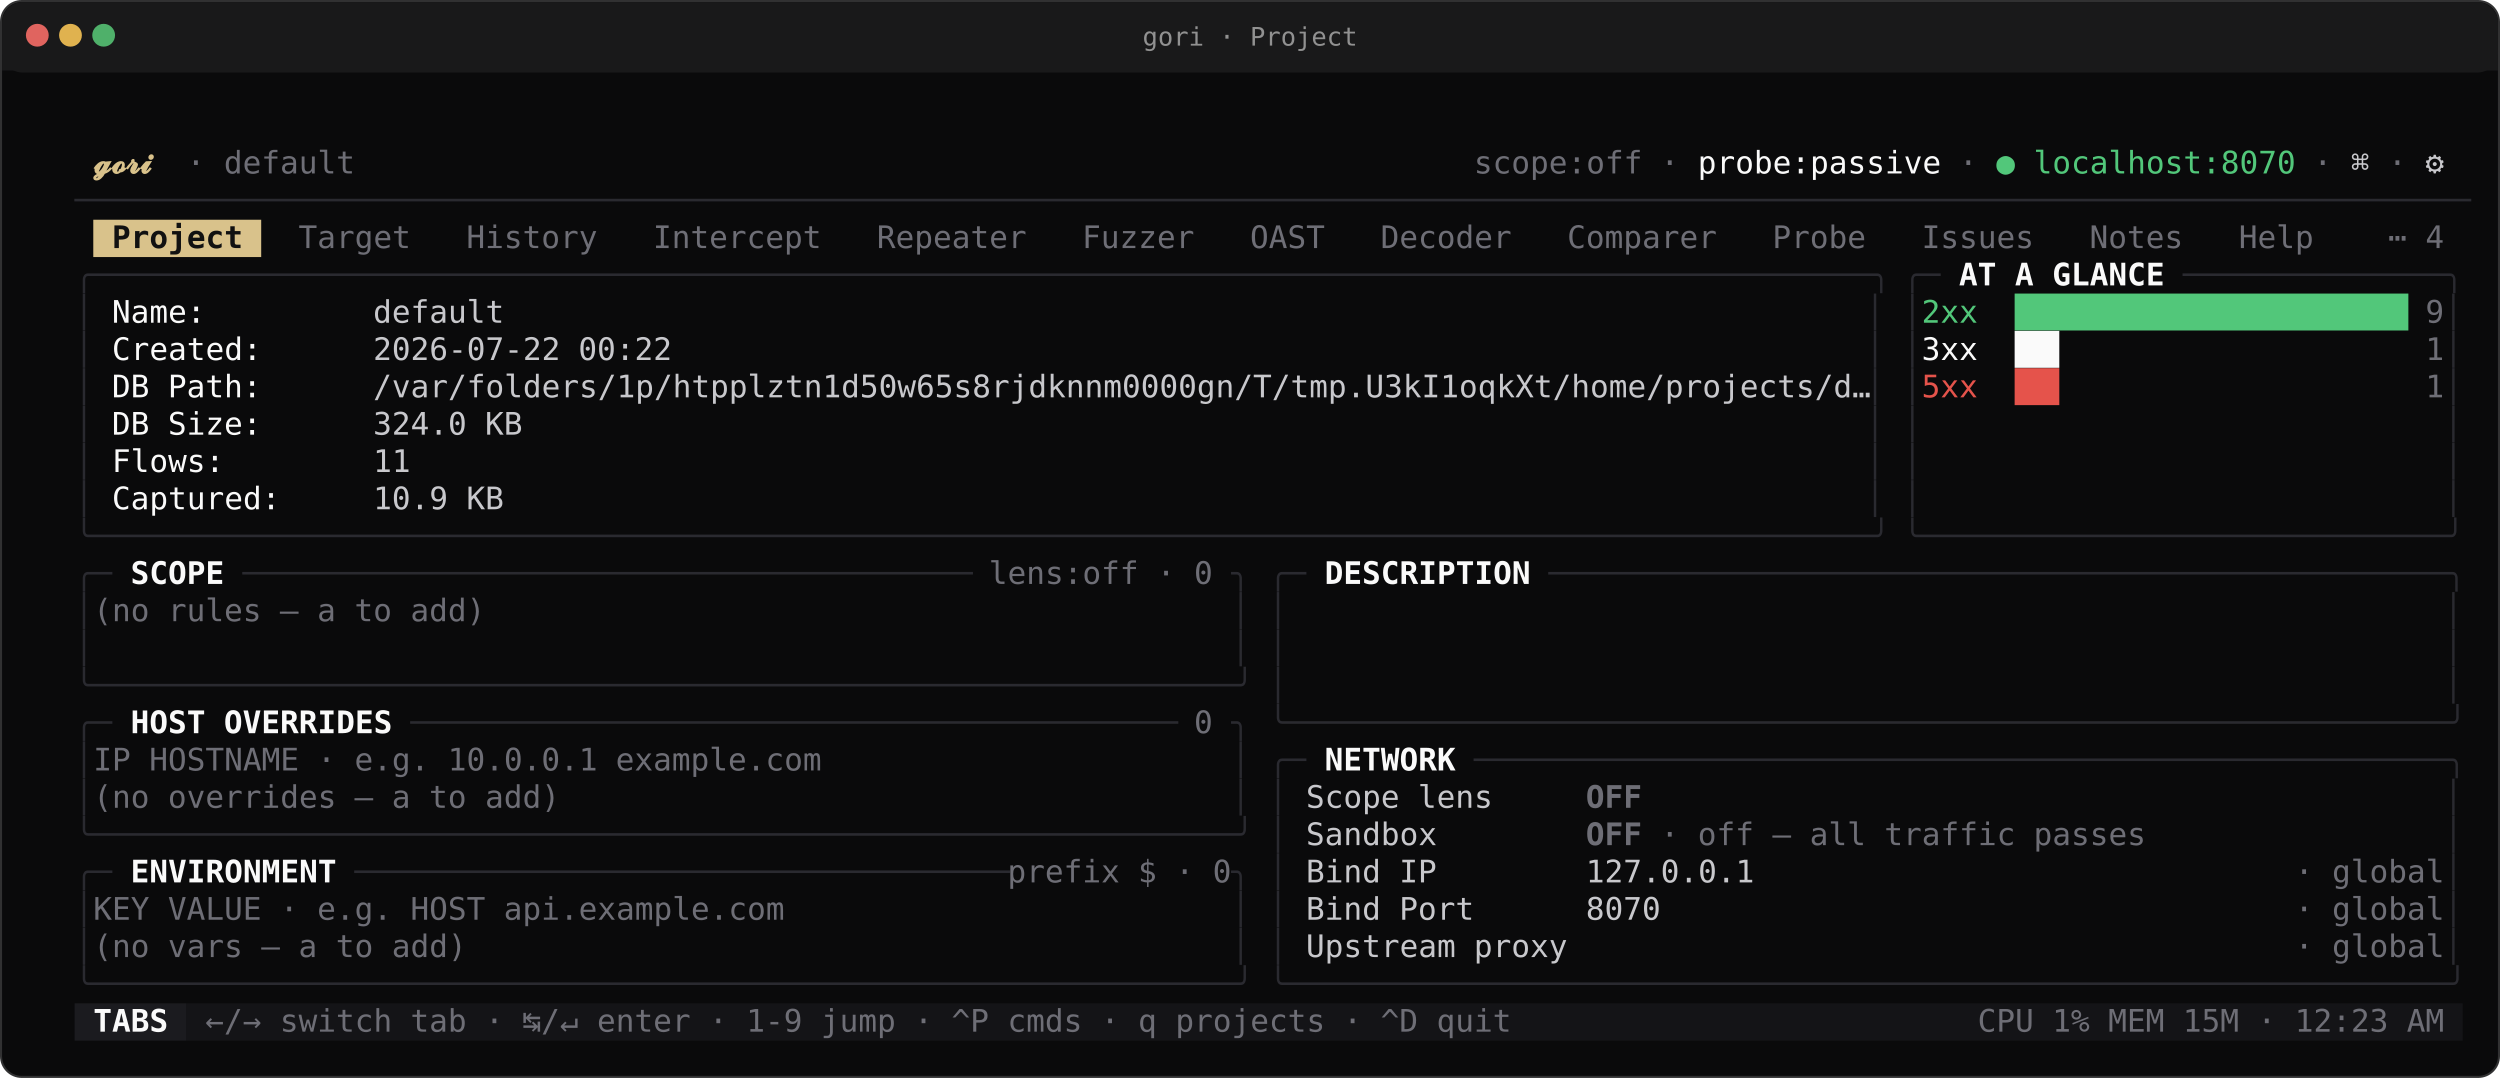
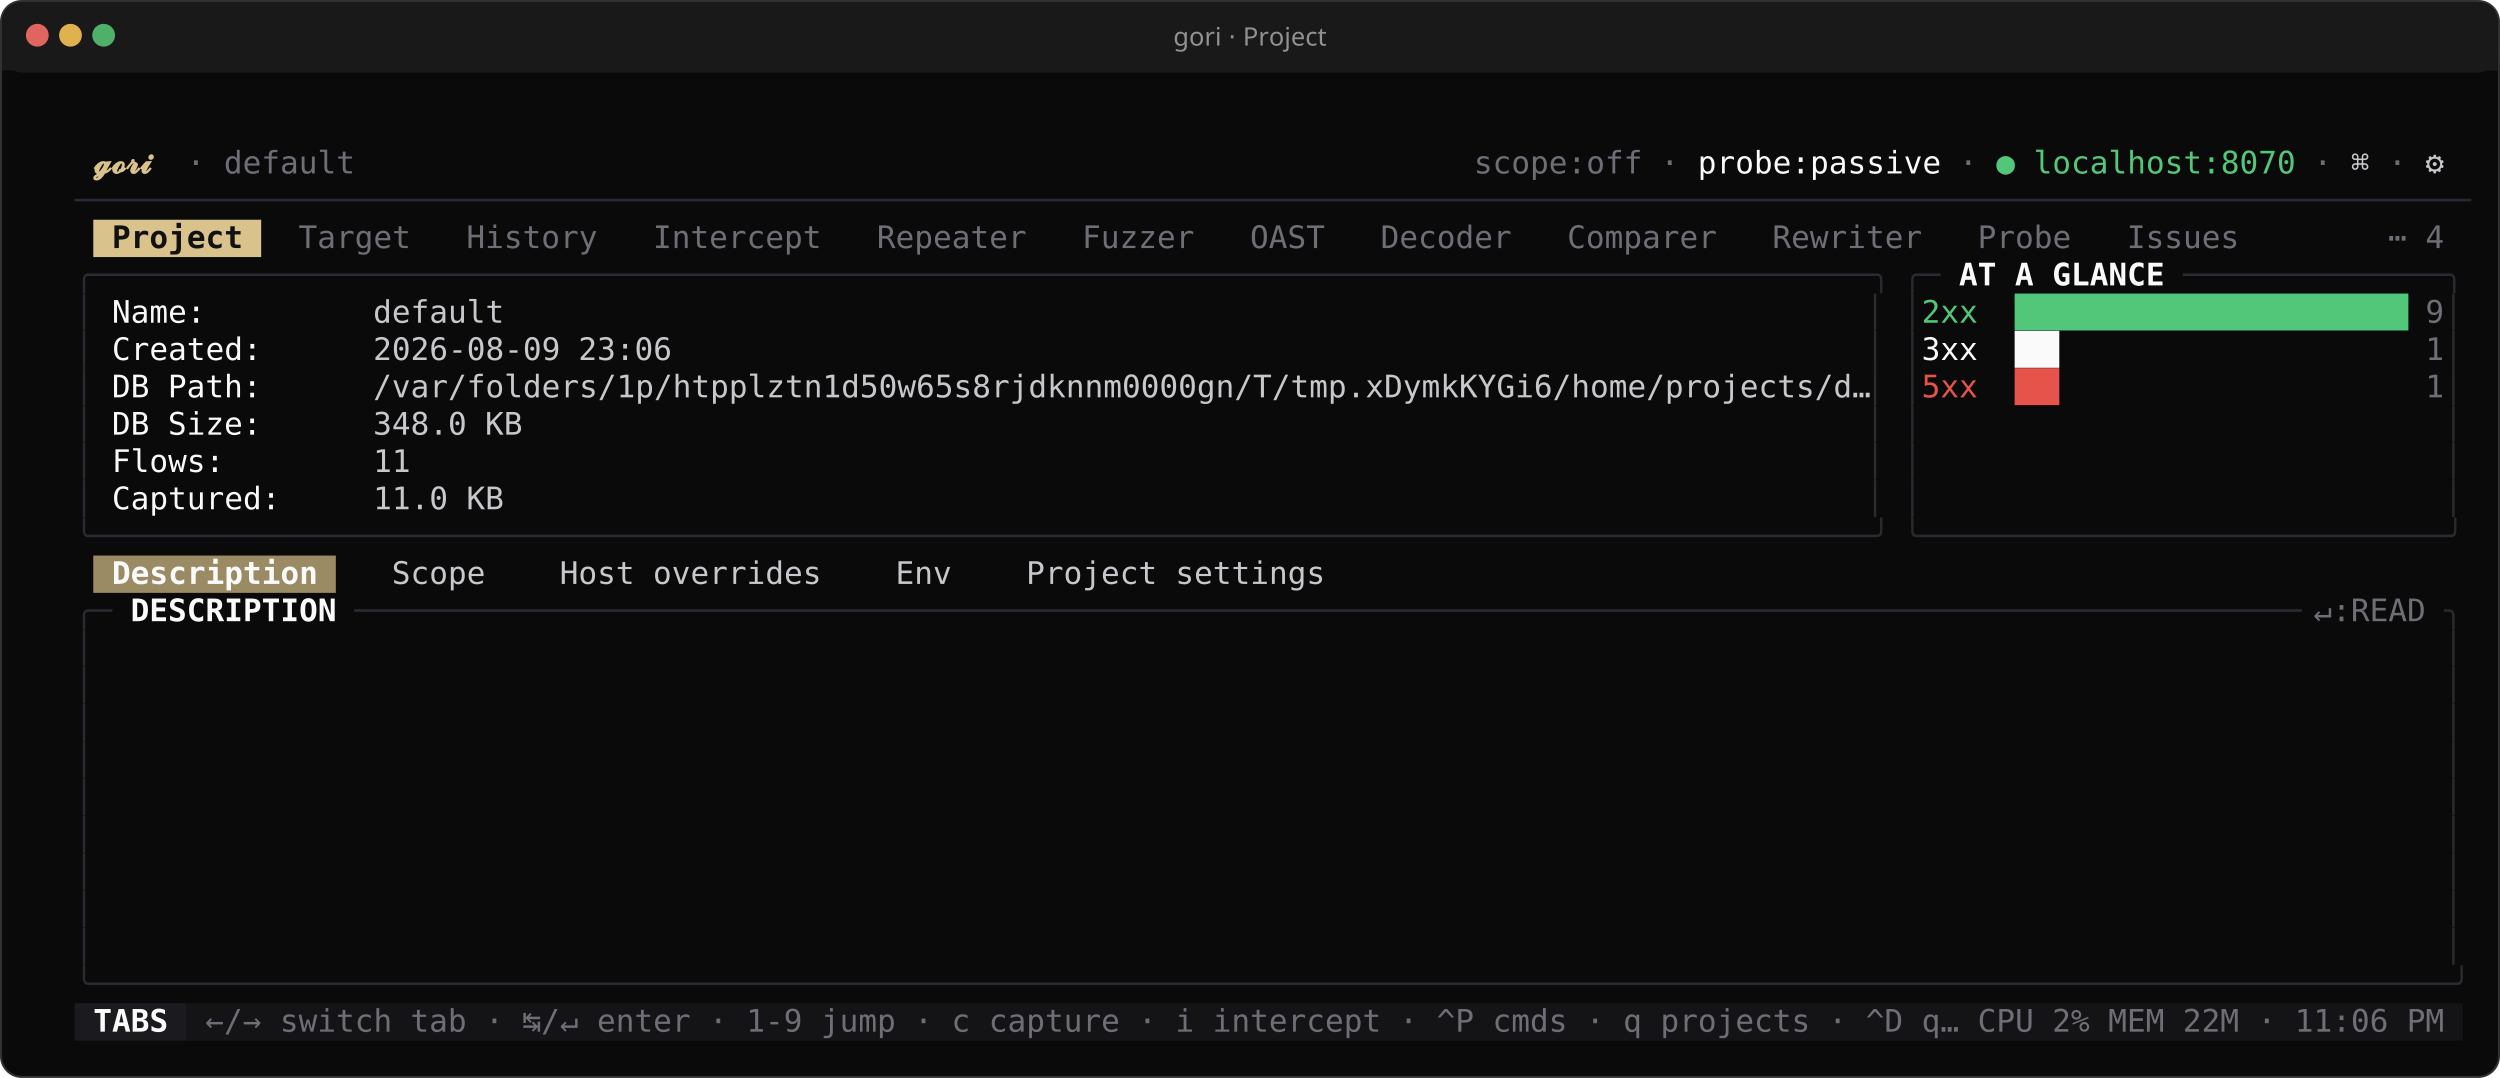
<svg xmlns="http://www.w3.org/2000/svg" width="1206" height="520" viewBox="0 0 1206.0 520.0" font-family="ui-monospace,'SF Mono','JetBrains Mono',Menlo,Consolas,monospace" font-size="15.0px" role="img" aria-label="gori · Project">
  <rect x="0.5" y="0.5" width="1205.0" height="519.0" rx="10" ry="10" fill="#0a0a0b" stroke="#313132" stroke-width="1" />
  <rect x="1" y="1" width="1204.0" height="34.0" rx="10" ry="10" fill="#19191a" />
  <rect x="1" y="24.0" width="1204.0" height="10" fill="#19191a" />
  <circle cx="18.0" cy="17.0" r="5.5" fill="#e0645f" />
  <circle cx="34.0" cy="17.0" r="5.5" fill="#e0b24f" />
  <circle cx="50.0" cy="17.0" r="5.5" fill="#4fb06a" />
-   <text x="603.0" y="22.0" text-anchor="middle" fill="#919191" font-size="12.3px">gori · Project</text>
+   <text x="603.0" y="22.0" text-anchor="middle" fill="#919191" font-family="'Apple Symbols','Segoe UI Symbol','Cambria Math','STIX Two Math','Noto Sans Math','DejaVu Sans',ui-monospace,'SF Mono','JetBrains Mono',Menlo,Consolas,monospace" font-size="12.3px">gori · Project</text>
  <rect x="45.00" y="106.00" width="81.00" height="18.00" fill="#d9c28b" />
+   <rect x="45.00" y="268.00" width="117.00" height="18.00" fill="#9b8b65" />
  <rect x="36.00" y="484.00" width="54.00" height="18.00" fill="#1b1b1f" />
  <rect x="90.00" y="484.00" width="1098.00" height="18.00" fill="#141417" />
  <text x="45.00" y="83.68" textLength="36.00" lengthAdjust="spacingAndGlyphs" fill="#d9c28b" font-weight="700" xml:space="preserve">𝓰𝓸𝓻𝓲</text>
  <text x="90.00" y="83.68" textLength="9.00" lengthAdjust="spacingAndGlyphs" fill="#6e6e76" xml:space="preserve">·</text>
  <text x="108.00" y="83.68" textLength="63.00" lengthAdjust="spacingAndGlyphs" fill="#6e6e76" xml:space="preserve">default</text>
  <text x="711.00" y="83.68" textLength="81.00" lengthAdjust="spacingAndGlyphs" fill="#6e6e76" xml:space="preserve">scope:off</text>
  <text x="801.00" y="83.68" textLength="9.00" lengthAdjust="spacingAndGlyphs" fill="#6e6e76" xml:space="preserve">·</text>
  <text x="819.00" y="83.68" textLength="117.00" lengthAdjust="spacingAndGlyphs" fill="#fafafa" xml:space="preserve">probe:passive</text>
  <text x="945.00" y="83.68" textLength="9.00" lengthAdjust="spacingAndGlyphs" fill="#6e6e76" xml:space="preserve">·</text>
  <text x="963.00" y="83.68" textLength="9.00" lengthAdjust="spacingAndGlyphs" fill="#52c77a" xml:space="preserve">●</text>
  <text x="981.00" y="83.68" textLength="126.00" lengthAdjust="spacingAndGlyphs" fill="#52c77a" xml:space="preserve">localhost:8070</text>
  <text x="1116.00" y="83.68" textLength="9.00" lengthAdjust="spacingAndGlyphs" fill="#6e6e76" xml:space="preserve">·</text>
  <text x="1134.00" y="83.68" textLength="9.00" lengthAdjust="spacingAndGlyphs" fill="#c8c8cc" xml:space="preserve">⌘</text>
  <text x="1152.00" y="83.68" textLength="9.00" lengthAdjust="spacingAndGlyphs" fill="#6e6e76" xml:space="preserve">·</text>
  <text x="1170.00" y="83.68" textLength="9.00" lengthAdjust="spacingAndGlyphs" fill="#c8c8cc" xml:space="preserve">⚙</text>
  <text x="36.00" y="101.68" textLength="1152.00" lengthAdjust="spacingAndGlyphs" fill="#2a2a30" xml:space="preserve">────────────────────────────────────────────────────────────────────────────────────────────────────────────────────────────────</text>
  <text x="54.00" y="119.68" textLength="63.00" lengthAdjust="spacingAndGlyphs" fill="#111111" font-weight="700" xml:space="preserve">Project</text>
  <text x="144.00" y="119.68" textLength="54.00" lengthAdjust="spacingAndGlyphs" fill="#6e6e76" xml:space="preserve">Target</text>
  <text x="225.00" y="119.68" textLength="63.00" lengthAdjust="spacingAndGlyphs" fill="#6e6e76" xml:space="preserve">History</text>
  <text x="315.00" y="119.68" textLength="81.00" lengthAdjust="spacingAndGlyphs" fill="#6e6e76" xml:space="preserve">Intercept</text>
  <text x="423.00" y="119.68" textLength="72.00" lengthAdjust="spacingAndGlyphs" fill="#6e6e76" xml:space="preserve">Repeater</text>
  <text x="522.00" y="119.68" textLength="54.00" lengthAdjust="spacingAndGlyphs" fill="#6e6e76" xml:space="preserve">Fuzzer</text>
  <text x="603.00" y="119.68" textLength="36.00" lengthAdjust="spacingAndGlyphs" fill="#6e6e76" xml:space="preserve">OAST</text>
  <text x="666.00" y="119.68" textLength="63.00" lengthAdjust="spacingAndGlyphs" fill="#6e6e76" xml:space="preserve">Decoder</text>
  <text x="756.00" y="119.68" textLength="72.00" lengthAdjust="spacingAndGlyphs" fill="#6e6e76" xml:space="preserve">Comparer</text>
-   <text x="855.00" y="119.68" textLength="45.00" lengthAdjust="spacingAndGlyphs" fill="#6e6e76" xml:space="preserve">Probe</text>
-   <text x="927.00" y="119.68" textLength="54.00" lengthAdjust="spacingAndGlyphs" fill="#6e6e76" xml:space="preserve">Issues</text>
-   <text x="1008.00" y="119.68" textLength="45.00" lengthAdjust="spacingAndGlyphs" fill="#6e6e76" xml:space="preserve">Notes</text>
-   <text x="1080.00" y="119.68" textLength="36.00" lengthAdjust="spacingAndGlyphs" fill="#6e6e76" xml:space="preserve">Help</text>
+   <text x="855.00" y="119.68" textLength="72.00" lengthAdjust="spacingAndGlyphs" fill="#6e6e76" xml:space="preserve">Rewriter</text>
+   <text x="954.00" y="119.68" textLength="45.00" lengthAdjust="spacingAndGlyphs" fill="#6e6e76" xml:space="preserve">Probe</text>
+   <text x="1026.00" y="119.68" textLength="54.00" lengthAdjust="spacingAndGlyphs" fill="#6e6e76" xml:space="preserve">Issues</text>
  <text x="1152.00" y="119.68" textLength="9.00" lengthAdjust="spacingAndGlyphs" fill="#6e6e76" xml:space="preserve">⋯</text>
  <text x="1170.00" y="119.68" textLength="9.00" lengthAdjust="spacingAndGlyphs" fill="#6e6e76" xml:space="preserve">4</text>
  <text x="36.00" y="137.68" textLength="873.00" lengthAdjust="spacingAndGlyphs" fill="#2a2a30" xml:space="preserve">╭───────────────────────────────────────────────────────────────────────────────────────────────╮</text>
  <text x="918.00" y="137.68" textLength="18.00" lengthAdjust="spacingAndGlyphs" fill="#2a2a30" xml:space="preserve">╭─</text>
  <text x="945.00" y="137.68" textLength="18.00" lengthAdjust="spacingAndGlyphs" fill="#fafafa" font-weight="700" xml:space="preserve">AT</text>
  <text x="972.00" y="137.68" textLength="9.00" lengthAdjust="spacingAndGlyphs" fill="#fafafa" font-weight="700" xml:space="preserve">A</text>
  <text x="990.00" y="137.68" textLength="54.00" lengthAdjust="spacingAndGlyphs" fill="#fafafa" font-weight="700" xml:space="preserve">GLANCE</text>
  <text x="1053.00" y="137.68" textLength="135.00" lengthAdjust="spacingAndGlyphs" fill="#2a2a30" xml:space="preserve">──────────────╮</text>
  <text x="36.00" y="155.68" textLength="9.00" lengthAdjust="spacingAndGlyphs" fill="#2a2a30" xml:space="preserve">│</text>
  <text x="54.00" y="155.68" textLength="45.00" lengthAdjust="spacingAndGlyphs" fill="#fafafa" xml:space="preserve">Name:</text>
  <text x="180.00" y="155.68" textLength="63.00" lengthAdjust="spacingAndGlyphs" fill="#c8c8cc" xml:space="preserve">default</text>
  <text x="900.00" y="155.68" textLength="9.00" lengthAdjust="spacingAndGlyphs" fill="#2a2a30" xml:space="preserve">│</text>
  <text x="918.00" y="155.68" textLength="9.00" lengthAdjust="spacingAndGlyphs" fill="#2a2a30" xml:space="preserve">│</text>
  <text x="927.00" y="155.68" textLength="27.00" lengthAdjust="spacingAndGlyphs" fill="#52c77a" xml:space="preserve">2xx</text>
  <text x="972.00" y="155.68" textLength="189.00" lengthAdjust="spacingAndGlyphs" fill="#52c77a" xml:space="preserve">█████████████████████</text>
  <text x="1170.00" y="155.68" textLength="9.00" lengthAdjust="spacingAndGlyphs" fill="#6e6e76" xml:space="preserve">9</text>
  <text x="1179.00" y="155.68" textLength="9.00" lengthAdjust="spacingAndGlyphs" fill="#2a2a30" xml:space="preserve">│</text>
  <text x="36.00" y="173.68" textLength="9.00" lengthAdjust="spacingAndGlyphs" fill="#2a2a30" xml:space="preserve">│</text>
  <text x="54.00" y="173.68" textLength="72.00" lengthAdjust="spacingAndGlyphs" fill="#fafafa" xml:space="preserve">Created:</text>
-   <text x="180.00" y="173.68" textLength="90.00" lengthAdjust="spacingAndGlyphs" fill="#c8c8cc" xml:space="preserve">2026-07-22</text>
-   <text x="279.00" y="173.68" textLength="45.00" lengthAdjust="spacingAndGlyphs" fill="#c8c8cc" xml:space="preserve">00:22</text>
+   <text x="180.00" y="173.68" textLength="90.00" lengthAdjust="spacingAndGlyphs" fill="#c8c8cc" xml:space="preserve">2026-08-09</text>
+   <text x="279.00" y="173.68" textLength="45.00" lengthAdjust="spacingAndGlyphs" fill="#c8c8cc" xml:space="preserve">23:06</text>
  <text x="900.00" y="173.68" textLength="9.00" lengthAdjust="spacingAndGlyphs" fill="#2a2a30" xml:space="preserve">│</text>
  <text x="918.00" y="173.68" textLength="9.00" lengthAdjust="spacingAndGlyphs" fill="#2a2a30" xml:space="preserve">│</text>
  <text x="927.00" y="173.68" textLength="27.00" lengthAdjust="spacingAndGlyphs" fill="#fafafa" xml:space="preserve">3xx</text>
  <text x="972.00" y="173.68" textLength="27.00" lengthAdjust="spacingAndGlyphs" fill="#fafafa" xml:space="preserve">██▍</text>
  <text x="1170.00" y="173.68" textLength="9.00" lengthAdjust="spacingAndGlyphs" fill="#6e6e76" xml:space="preserve">1</text>
  <text x="1179.00" y="173.68" textLength="9.00" lengthAdjust="spacingAndGlyphs" fill="#2a2a30" xml:space="preserve">│</text>
  <text x="36.00" y="191.68" textLength="9.00" lengthAdjust="spacingAndGlyphs" fill="#2a2a30" xml:space="preserve">│</text>
  <text x="54.00" y="191.68" textLength="18.00" lengthAdjust="spacingAndGlyphs" fill="#fafafa" xml:space="preserve">DB</text>
  <text x="81.00" y="191.68" textLength="45.00" lengthAdjust="spacingAndGlyphs" fill="#fafafa" xml:space="preserve">Path:</text>
-   <text x="180.00" y="191.68" textLength="720.00" lengthAdjust="spacingAndGlyphs" fill="#c8c8cc" xml:space="preserve">/var/folders/1p/htpplztn1d50w65s8rjdknnm0000gn/T/tmp.U3kI1oqkXt/home/projects/d…</text>
+   <text x="180.00" y="191.68" textLength="720.00" lengthAdjust="spacingAndGlyphs" fill="#c8c8cc" xml:space="preserve">/var/folders/1p/htpplztn1d50w65s8rjdknnm0000gn/T/tmp.xDymkKYGi6/home/projects/d…</text>
  <text x="900.00" y="191.68" textLength="9.00" lengthAdjust="spacingAndGlyphs" fill="#2a2a30" xml:space="preserve">│</text>
  <text x="918.00" y="191.68" textLength="9.00" lengthAdjust="spacingAndGlyphs" fill="#2a2a30" xml:space="preserve">│</text>
  <text x="927.00" y="191.68" textLength="27.00" lengthAdjust="spacingAndGlyphs" fill="#e5534b" xml:space="preserve">5xx</text>
  <text x="972.00" y="191.68" textLength="27.00" lengthAdjust="spacingAndGlyphs" fill="#e5534b" xml:space="preserve">██▍</text>
  <text x="1170.00" y="191.68" textLength="9.00" lengthAdjust="spacingAndGlyphs" fill="#6e6e76" xml:space="preserve">1</text>
  <text x="1179.00" y="191.68" textLength="9.00" lengthAdjust="spacingAndGlyphs" fill="#2a2a30" xml:space="preserve">│</text>
  <text x="36.00" y="209.68" textLength="9.00" lengthAdjust="spacingAndGlyphs" fill="#2a2a30" xml:space="preserve">│</text>
  <text x="54.00" y="209.68" textLength="18.00" lengthAdjust="spacingAndGlyphs" fill="#fafafa" xml:space="preserve">DB</text>
  <text x="81.00" y="209.68" textLength="45.00" lengthAdjust="spacingAndGlyphs" fill="#fafafa" xml:space="preserve">Size:</text>
-   <text x="180.00" y="209.68" textLength="45.00" lengthAdjust="spacingAndGlyphs" fill="#c8c8cc" xml:space="preserve">324.0</text>
+   <text x="180.00" y="209.68" textLength="45.00" lengthAdjust="spacingAndGlyphs" fill="#c8c8cc" xml:space="preserve">348.0</text>
  <text x="234.00" y="209.68" textLength="18.00" lengthAdjust="spacingAndGlyphs" fill="#c8c8cc" xml:space="preserve">KB</text>
  <text x="900.00" y="209.68" textLength="9.00" lengthAdjust="spacingAndGlyphs" fill="#2a2a30" xml:space="preserve">│</text>
  <text x="918.00" y="209.68" textLength="9.00" lengthAdjust="spacingAndGlyphs" fill="#2a2a30" xml:space="preserve">│</text>
  <text x="1179.00" y="209.68" textLength="9.00" lengthAdjust="spacingAndGlyphs" fill="#2a2a30" xml:space="preserve">│</text>
  <text x="36.00" y="227.68" textLength="9.00" lengthAdjust="spacingAndGlyphs" fill="#2a2a30" xml:space="preserve">│</text>
  <text x="54.00" y="227.68" textLength="54.00" lengthAdjust="spacingAndGlyphs" fill="#fafafa" xml:space="preserve">Flows:</text>
  <text x="180.00" y="227.68" textLength="18.00" lengthAdjust="spacingAndGlyphs" fill="#c8c8cc" xml:space="preserve">11</text>
  <text x="900.00" y="227.68" textLength="9.00" lengthAdjust="spacingAndGlyphs" fill="#2a2a30" xml:space="preserve">│</text>
  <text x="918.00" y="227.68" textLength="9.00" lengthAdjust="spacingAndGlyphs" fill="#2a2a30" xml:space="preserve">│</text>
  <text x="1179.00" y="227.68" textLength="9.00" lengthAdjust="spacingAndGlyphs" fill="#2a2a30" xml:space="preserve">│</text>
  <text x="36.00" y="245.68" textLength="9.00" lengthAdjust="spacingAndGlyphs" fill="#2a2a30" xml:space="preserve">│</text>
  <text x="54.00" y="245.68" textLength="81.00" lengthAdjust="spacingAndGlyphs" fill="#fafafa" xml:space="preserve">Captured:</text>
-   <text x="180.00" y="245.68" textLength="36.00" lengthAdjust="spacingAndGlyphs" fill="#c8c8cc" xml:space="preserve">10.9</text>
+   <text x="180.00" y="245.68" textLength="36.00" lengthAdjust="spacingAndGlyphs" fill="#c8c8cc" xml:space="preserve">11.0</text>
  <text x="225.00" y="245.68" textLength="18.00" lengthAdjust="spacingAndGlyphs" fill="#c8c8cc" xml:space="preserve">KB</text>
  <text x="900.00" y="245.68" textLength="9.00" lengthAdjust="spacingAndGlyphs" fill="#2a2a30" xml:space="preserve">│</text>
  <text x="918.00" y="245.68" textLength="9.00" lengthAdjust="spacingAndGlyphs" fill="#2a2a30" xml:space="preserve">│</text>
  <text x="1179.00" y="245.68" textLength="9.00" lengthAdjust="spacingAndGlyphs" fill="#2a2a30" xml:space="preserve">│</text>
  <text x="36.00" y="263.68" textLength="873.00" lengthAdjust="spacingAndGlyphs" fill="#2a2a30" xml:space="preserve">╰───────────────────────────────────────────────────────────────────────────────────────────────╯</text>
  <text x="918.00" y="263.68" textLength="270.00" lengthAdjust="spacingAndGlyphs" fill="#2a2a30" xml:space="preserve">╰────────────────────────────╯</text>
-   <text x="36.00" y="281.68" textLength="18.00" lengthAdjust="spacingAndGlyphs" fill="#2a2a30" xml:space="preserve">╭─</text>
-   <text x="63.00" y="281.68" textLength="45.00" lengthAdjust="spacingAndGlyphs" fill="#fafafa" font-weight="700" xml:space="preserve">SCOPE</text>
-   <text x="117.00" y="281.68" textLength="351.00" lengthAdjust="spacingAndGlyphs" fill="#2a2a30" xml:space="preserve">───────────────────────────────────────</text>
-   <text x="477.00" y="281.68" textLength="72.00" lengthAdjust="spacingAndGlyphs" fill="#6e6e76" xml:space="preserve">lens:off</text>
-   <text x="558.00" y="281.68" textLength="9.00" lengthAdjust="spacingAndGlyphs" fill="#6e6e76" xml:space="preserve">·</text>
-   <text x="576.00" y="281.68" textLength="9.00" lengthAdjust="spacingAndGlyphs" fill="#6e6e76" xml:space="preserve">0</text>
-   <text x="594.00" y="281.68" textLength="9.00" lengthAdjust="spacingAndGlyphs" fill="#2a2a30" xml:space="preserve">╮</text>
-   <text x="612.00" y="281.68" textLength="18.00" lengthAdjust="spacingAndGlyphs" fill="#2a2a30" xml:space="preserve">╭─</text>
-   <text x="639.00" y="281.68" textLength="99.00" lengthAdjust="spacingAndGlyphs" fill="#fafafa" font-weight="700" xml:space="preserve">DESCRIPTION</text>
-   <text x="747.00" y="281.68" textLength="441.00" lengthAdjust="spacingAndGlyphs" fill="#2a2a30" xml:space="preserve">────────────────────────────────────────────────╮</text>
-   <text x="36.00" y="299.68" textLength="9.00" lengthAdjust="spacingAndGlyphs" fill="#2a2a30" xml:space="preserve">│</text>
-   <text x="45.00" y="299.68" textLength="27.00" lengthAdjust="spacingAndGlyphs" fill="#6e6e76" xml:space="preserve">(no</text>
-   <text x="81.00" y="299.68" textLength="45.00" lengthAdjust="spacingAndGlyphs" fill="#6e6e76" xml:space="preserve">rules</text>
-   <text x="135.00" y="299.68" textLength="9.00" lengthAdjust="spacingAndGlyphs" fill="#6e6e76" xml:space="preserve">—</text>
-   <text x="153.00" y="299.68" textLength="9.00" lengthAdjust="spacingAndGlyphs" fill="#6e6e76" xml:space="preserve">a</text>
-   <text x="171.00" y="299.68" textLength="18.00" lengthAdjust="spacingAndGlyphs" fill="#6e6e76" xml:space="preserve">to</text>
-   <text x="198.00" y="299.68" textLength="36.00" lengthAdjust="spacingAndGlyphs" fill="#6e6e76" xml:space="preserve">add)</text>
-   <text x="594.00" y="299.68" textLength="9.00" lengthAdjust="spacingAndGlyphs" fill="#2a2a30" xml:space="preserve">│</text>
-   <text x="612.00" y="299.68" textLength="9.00" lengthAdjust="spacingAndGlyphs" fill="#2a2a30" xml:space="preserve">│</text>
-   <text x="1179.00" y="299.68" textLength="9.00" lengthAdjust="spacingAndGlyphs" fill="#2a2a30" xml:space="preserve">│</text>
+   <text x="54.00" y="281.68" textLength="99.00" lengthAdjust="spacingAndGlyphs" fill="#fafafa" font-weight="700" xml:space="preserve">Description</text>
+   <text x="189.00" y="281.68" textLength="45.00" lengthAdjust="spacingAndGlyphs" fill="#c8c8cc" xml:space="preserve">Scope</text>
+   <text x="270.00" y="281.68" textLength="36.00" lengthAdjust="spacingAndGlyphs" fill="#c8c8cc" xml:space="preserve">Host</text>
+   <text x="315.00" y="281.68" textLength="81.00" lengthAdjust="spacingAndGlyphs" fill="#c8c8cc" xml:space="preserve">overrides</text>
+   <text x="432.00" y="281.68" textLength="27.00" lengthAdjust="spacingAndGlyphs" fill="#c8c8cc" xml:space="preserve">Env</text>
+   <text x="495.00" y="281.68" textLength="63.00" lengthAdjust="spacingAndGlyphs" fill="#c8c8cc" xml:space="preserve">Project</text>
+   <text x="567.00" y="281.68" textLength="72.00" lengthAdjust="spacingAndGlyphs" fill="#c8c8cc" xml:space="preserve">settings</text>
+   <text x="36.00" y="299.68" textLength="18.00" lengthAdjust="spacingAndGlyphs" fill="#2a2a30" xml:space="preserve">╭─</text>
+   <text x="63.00" y="299.68" textLength="99.00" lengthAdjust="spacingAndGlyphs" fill="#fafafa" font-weight="700" xml:space="preserve">DESCRIPTION</text>
+   <text x="171.00" y="299.68" textLength="936.00" lengthAdjust="spacingAndGlyphs" fill="#2a2a30" xml:space="preserve">────────────────────────────────────────────────────────────────────────────────────────────────────────</text>
+   <text x="1116.00" y="299.68" textLength="54.00" lengthAdjust="spacingAndGlyphs" fill="#6e6e76" xml:space="preserve">↵:READ</text>
+   <text x="1179.00" y="299.68" textLength="9.00" lengthAdjust="spacingAndGlyphs" fill="#2a2a30" xml:space="preserve">╮</text>
  <text x="36.00" y="317.68" textLength="9.00" lengthAdjust="spacingAndGlyphs" fill="#2a2a30" xml:space="preserve">│</text>
-   <text x="594.00" y="317.68" textLength="9.00" lengthAdjust="spacingAndGlyphs" fill="#2a2a30" xml:space="preserve">│</text>
-   <text x="612.00" y="317.68" textLength="9.00" lengthAdjust="spacingAndGlyphs" fill="#2a2a30" xml:space="preserve">│</text>
  <text x="1179.00" y="317.68" textLength="9.00" lengthAdjust="spacingAndGlyphs" fill="#2a2a30" xml:space="preserve">│</text>
-   <text x="36.00" y="335.68" textLength="567.00" lengthAdjust="spacingAndGlyphs" fill="#2a2a30" xml:space="preserve">╰─────────────────────────────────────────────────────────────╯</text>
-   <text x="612.00" y="335.68" textLength="9.00" lengthAdjust="spacingAndGlyphs" fill="#2a2a30" xml:space="preserve">│</text>
+   <text x="36.00" y="335.68" textLength="9.00" lengthAdjust="spacingAndGlyphs" fill="#2a2a30" xml:space="preserve">│</text>
  <text x="1179.00" y="335.68" textLength="9.00" lengthAdjust="spacingAndGlyphs" fill="#2a2a30" xml:space="preserve">│</text>
-   <text x="36.00" y="353.68" textLength="18.00" lengthAdjust="spacingAndGlyphs" fill="#2a2a30" xml:space="preserve">╭─</text>
-   <text x="63.00" y="353.68" textLength="36.00" lengthAdjust="spacingAndGlyphs" fill="#fafafa" font-weight="700" xml:space="preserve">HOST</text>
-   <text x="108.00" y="353.68" textLength="81.00" lengthAdjust="spacingAndGlyphs" fill="#fafafa" font-weight="700" xml:space="preserve">OVERRIDES</text>
-   <text x="198.00" y="353.68" textLength="369.00" lengthAdjust="spacingAndGlyphs" fill="#2a2a30" xml:space="preserve">─────────────────────────────────────────</text>
-   <text x="576.00" y="353.68" textLength="9.00" lengthAdjust="spacingAndGlyphs" fill="#6e6e76" xml:space="preserve">0</text>
-   <text x="594.00" y="353.68" textLength="9.00" lengthAdjust="spacingAndGlyphs" fill="#2a2a30" xml:space="preserve">╮</text>
-   <text x="612.00" y="353.68" textLength="576.00" lengthAdjust="spacingAndGlyphs" fill="#2a2a30" xml:space="preserve">╰──────────────────────────────────────────────────────────────╯</text>
+   <text x="36.00" y="353.68" textLength="9.00" lengthAdjust="spacingAndGlyphs" fill="#2a2a30" xml:space="preserve">│</text>
+   <text x="1179.00" y="353.68" textLength="9.00" lengthAdjust="spacingAndGlyphs" fill="#2a2a30" xml:space="preserve">│</text>
  <text x="36.00" y="371.68" textLength="9.00" lengthAdjust="spacingAndGlyphs" fill="#2a2a30" xml:space="preserve">│</text>
-   <text x="45.00" y="371.68" textLength="18.00" lengthAdjust="spacingAndGlyphs" fill="#6e6e76" xml:space="preserve">IP</text>
-   <text x="72.00" y="371.68" textLength="72.00" lengthAdjust="spacingAndGlyphs" fill="#6e6e76" xml:space="preserve">HOSTNAME</text>
-   <text x="153.00" y="371.68" textLength="9.00" lengthAdjust="spacingAndGlyphs" fill="#6e6e76" xml:space="preserve">·</text>
-   <text x="171.00" y="371.68" textLength="36.00" lengthAdjust="spacingAndGlyphs" fill="#6e6e76" xml:space="preserve">e.g.</text>
-   <text x="216.00" y="371.68" textLength="72.00" lengthAdjust="spacingAndGlyphs" fill="#6e6e76" xml:space="preserve">10.0.0.1</text>
-   <text x="297.00" y="371.68" textLength="99.00" lengthAdjust="spacingAndGlyphs" fill="#6e6e76" xml:space="preserve">example.com</text>
-   <text x="594.00" y="371.68" textLength="9.00" lengthAdjust="spacingAndGlyphs" fill="#2a2a30" xml:space="preserve">│</text>
-   <text x="612.00" y="371.68" textLength="18.00" lengthAdjust="spacingAndGlyphs" fill="#2a2a30" xml:space="preserve">╭─</text>
-   <text x="639.00" y="371.68" textLength="63.00" lengthAdjust="spacingAndGlyphs" fill="#fafafa" font-weight="700" xml:space="preserve">NETWORK</text>
-   <text x="711.00" y="371.68" textLength="477.00" lengthAdjust="spacingAndGlyphs" fill="#2a2a30" xml:space="preserve">────────────────────────────────────────────────────╮</text>
+   <text x="1179.00" y="371.68" textLength="9.00" lengthAdjust="spacingAndGlyphs" fill="#2a2a30" xml:space="preserve">│</text>
  <text x="36.00" y="389.68" textLength="9.00" lengthAdjust="spacingAndGlyphs" fill="#2a2a30" xml:space="preserve">│</text>
-   <text x="45.00" y="389.68" textLength="27.00" lengthAdjust="spacingAndGlyphs" fill="#6e6e76" xml:space="preserve">(no</text>
-   <text x="81.00" y="389.68" textLength="81.00" lengthAdjust="spacingAndGlyphs" fill="#6e6e76" xml:space="preserve">overrides</text>
-   <text x="171.00" y="389.68" textLength="9.00" lengthAdjust="spacingAndGlyphs" fill="#6e6e76" xml:space="preserve">—</text>
-   <text x="189.00" y="389.68" textLength="9.00" lengthAdjust="spacingAndGlyphs" fill="#6e6e76" xml:space="preserve">a</text>
-   <text x="207.00" y="389.68" textLength="18.00" lengthAdjust="spacingAndGlyphs" fill="#6e6e76" xml:space="preserve">to</text>
-   <text x="234.00" y="389.68" textLength="36.00" lengthAdjust="spacingAndGlyphs" fill="#6e6e76" xml:space="preserve">add)</text>
-   <text x="594.00" y="389.68" textLength="9.00" lengthAdjust="spacingAndGlyphs" fill="#2a2a30" xml:space="preserve">│</text>
-   <text x="612.00" y="389.68" textLength="9.00" lengthAdjust="spacingAndGlyphs" fill="#2a2a30" xml:space="preserve">│</text>
-   <text x="630.00" y="389.68" textLength="45.00" lengthAdjust="spacingAndGlyphs" fill="#c8c8cc" xml:space="preserve">Scope</text>
-   <text x="684.00" y="389.68" textLength="36.00" lengthAdjust="spacingAndGlyphs" fill="#c8c8cc" xml:space="preserve">lens</text>
-   <text x="765.00" y="389.68" textLength="27.00" lengthAdjust="spacingAndGlyphs" fill="#6e6e76" font-weight="700" xml:space="preserve">OFF</text>
  <text x="1179.00" y="389.68" textLength="9.00" lengthAdjust="spacingAndGlyphs" fill="#2a2a30" xml:space="preserve">│</text>
-   <text x="36.00" y="407.68" textLength="567.00" lengthAdjust="spacingAndGlyphs" fill="#2a2a30" xml:space="preserve">╰─────────────────────────────────────────────────────────────╯</text>
-   <text x="612.00" y="407.68" textLength="9.00" lengthAdjust="spacingAndGlyphs" fill="#2a2a30" xml:space="preserve">│</text>
-   <text x="630.00" y="407.68" textLength="63.00" lengthAdjust="spacingAndGlyphs" fill="#c8c8cc" xml:space="preserve">Sandbox</text>
-   <text x="765.00" y="407.68" textLength="27.00" lengthAdjust="spacingAndGlyphs" fill="#6e6e76" font-weight="700" xml:space="preserve">OFF</text>
-   <text x="801.00" y="407.68" textLength="9.00" lengthAdjust="spacingAndGlyphs" fill="#6e6e76" xml:space="preserve">·</text>
-   <text x="819.00" y="407.68" textLength="27.00" lengthAdjust="spacingAndGlyphs" fill="#6e6e76" xml:space="preserve">off</text>
-   <text x="855.00" y="407.68" textLength="9.00" lengthAdjust="spacingAndGlyphs" fill="#6e6e76" xml:space="preserve">—</text>
-   <text x="873.00" y="407.68" textLength="27.00" lengthAdjust="spacingAndGlyphs" fill="#6e6e76" xml:space="preserve">all</text>
-   <text x="909.00" y="407.68" textLength="63.00" lengthAdjust="spacingAndGlyphs" fill="#6e6e76" xml:space="preserve">traffic</text>
-   <text x="981.00" y="407.68" textLength="54.00" lengthAdjust="spacingAndGlyphs" fill="#6e6e76" xml:space="preserve">passes</text>
+   <text x="36.00" y="407.68" textLength="9.00" lengthAdjust="spacingAndGlyphs" fill="#2a2a30" xml:space="preserve">│</text>
  <text x="1179.00" y="407.68" textLength="9.00" lengthAdjust="spacingAndGlyphs" fill="#2a2a30" xml:space="preserve">│</text>
-   <text x="36.00" y="425.68" textLength="18.00" lengthAdjust="spacingAndGlyphs" fill="#2a2a30" xml:space="preserve">╭─</text>
-   <text x="63.00" y="425.68" textLength="99.00" lengthAdjust="spacingAndGlyphs" fill="#fafafa" font-weight="700" xml:space="preserve">ENVIRONMENT</text>
-   <text x="171.00" y="425.68" textLength="315.00" lengthAdjust="spacingAndGlyphs" fill="#2a2a30" xml:space="preserve">───────────────────────────────────</text>
-   <text x="486.00" y="425.68" textLength="54.00" lengthAdjust="spacingAndGlyphs" fill="#6e6e76" xml:space="preserve">prefix</text>
-   <text x="549.00" y="425.68" textLength="9.00" lengthAdjust="spacingAndGlyphs" fill="#6e6e76" xml:space="preserve">$</text>
-   <text x="567.00" y="425.68" textLength="9.00" lengthAdjust="spacingAndGlyphs" fill="#6e6e76" xml:space="preserve">·</text>
-   <text x="585.00" y="425.68" textLength="9.00" lengthAdjust="spacingAndGlyphs" fill="#6e6e76" xml:space="preserve">0</text>
-   <text x="594.00" y="425.68" textLength="9.00" lengthAdjust="spacingAndGlyphs" fill="#2a2a30" xml:space="preserve">╮</text>
-   <text x="612.00" y="425.68" textLength="9.00" lengthAdjust="spacingAndGlyphs" fill="#2a2a30" xml:space="preserve">│</text>
-   <text x="630.00" y="425.68" textLength="36.00" lengthAdjust="spacingAndGlyphs" fill="#c8c8cc" xml:space="preserve">Bind</text>
-   <text x="675.00" y="425.68" textLength="18.00" lengthAdjust="spacingAndGlyphs" fill="#c8c8cc" xml:space="preserve">IP</text>
-   <text x="765.00" y="425.68" textLength="81.00" lengthAdjust="spacingAndGlyphs" fill="#c8c8cc" xml:space="preserve">127.0.0.1</text>
-   <text x="1107.00" y="425.68" textLength="9.00" lengthAdjust="spacingAndGlyphs" fill="#6e6e76" xml:space="preserve">·</text>
-   <text x="1125.00" y="425.68" textLength="54.00" lengthAdjust="spacingAndGlyphs" fill="#6e6e76" xml:space="preserve">global</text>
+   <text x="36.00" y="425.68" textLength="9.00" lengthAdjust="spacingAndGlyphs" fill="#2a2a30" xml:space="preserve">│</text>
  <text x="1179.00" y="425.68" textLength="9.00" lengthAdjust="spacingAndGlyphs" fill="#2a2a30" xml:space="preserve">│</text>
  <text x="36.00" y="443.68" textLength="9.00" lengthAdjust="spacingAndGlyphs" fill="#2a2a30" xml:space="preserve">│</text>
-   <text x="45.00" y="443.68" textLength="27.00" lengthAdjust="spacingAndGlyphs" fill="#6e6e76" xml:space="preserve">KEY</text>
-   <text x="81.00" y="443.68" textLength="45.00" lengthAdjust="spacingAndGlyphs" fill="#6e6e76" xml:space="preserve">VALUE</text>
-   <text x="135.00" y="443.68" textLength="9.00" lengthAdjust="spacingAndGlyphs" fill="#6e6e76" xml:space="preserve">·</text>
-   <text x="153.00" y="443.68" textLength="36.00" lengthAdjust="spacingAndGlyphs" fill="#6e6e76" xml:space="preserve">e.g.</text>
-   <text x="198.00" y="443.68" textLength="36.00" lengthAdjust="spacingAndGlyphs" fill="#6e6e76" xml:space="preserve">HOST</text>
-   <text x="243.00" y="443.68" textLength="135.00" lengthAdjust="spacingAndGlyphs" fill="#6e6e76" xml:space="preserve">api.example.com</text>
-   <text x="594.00" y="443.68" textLength="9.00" lengthAdjust="spacingAndGlyphs" fill="#2a2a30" xml:space="preserve">│</text>
-   <text x="612.00" y="443.68" textLength="9.00" lengthAdjust="spacingAndGlyphs" fill="#2a2a30" xml:space="preserve">│</text>
-   <text x="630.00" y="443.68" textLength="36.00" lengthAdjust="spacingAndGlyphs" fill="#c8c8cc" xml:space="preserve">Bind</text>
-   <text x="675.00" y="443.68" textLength="36.00" lengthAdjust="spacingAndGlyphs" fill="#c8c8cc" xml:space="preserve">Port</text>
-   <text x="765.00" y="443.68" textLength="36.00" lengthAdjust="spacingAndGlyphs" fill="#c8c8cc" xml:space="preserve">8070</text>
-   <text x="1107.00" y="443.68" textLength="9.00" lengthAdjust="spacingAndGlyphs" fill="#6e6e76" xml:space="preserve">·</text>
-   <text x="1125.00" y="443.68" textLength="54.00" lengthAdjust="spacingAndGlyphs" fill="#6e6e76" xml:space="preserve">global</text>
  <text x="1179.00" y="443.68" textLength="9.00" lengthAdjust="spacingAndGlyphs" fill="#2a2a30" xml:space="preserve">│</text>
  <text x="36.00" y="461.68" textLength="9.00" lengthAdjust="spacingAndGlyphs" fill="#2a2a30" xml:space="preserve">│</text>
-   <text x="45.00" y="461.68" textLength="27.00" lengthAdjust="spacingAndGlyphs" fill="#6e6e76" xml:space="preserve">(no</text>
-   <text x="81.00" y="461.68" textLength="36.00" lengthAdjust="spacingAndGlyphs" fill="#6e6e76" xml:space="preserve">vars</text>
-   <text x="126.00" y="461.68" textLength="9.00" lengthAdjust="spacingAndGlyphs" fill="#6e6e76" xml:space="preserve">—</text>
-   <text x="144.00" y="461.68" textLength="9.00" lengthAdjust="spacingAndGlyphs" fill="#6e6e76" xml:space="preserve">a</text>
-   <text x="162.00" y="461.68" textLength="18.00" lengthAdjust="spacingAndGlyphs" fill="#6e6e76" xml:space="preserve">to</text>
-   <text x="189.00" y="461.68" textLength="36.00" lengthAdjust="spacingAndGlyphs" fill="#6e6e76" xml:space="preserve">add)</text>
-   <text x="594.00" y="461.68" textLength="9.00" lengthAdjust="spacingAndGlyphs" fill="#2a2a30" xml:space="preserve">│</text>
-   <text x="612.00" y="461.68" textLength="9.00" lengthAdjust="spacingAndGlyphs" fill="#2a2a30" xml:space="preserve">│</text>
-   <text x="630.00" y="461.68" textLength="72.00" lengthAdjust="spacingAndGlyphs" fill="#c8c8cc" xml:space="preserve">Upstream</text>
-   <text x="711.00" y="461.68" textLength="45.00" lengthAdjust="spacingAndGlyphs" fill="#c8c8cc" xml:space="preserve">proxy</text>
-   <text x="1107.00" y="461.68" textLength="9.00" lengthAdjust="spacingAndGlyphs" fill="#6e6e76" xml:space="preserve">·</text>
-   <text x="1125.00" y="461.68" textLength="54.00" lengthAdjust="spacingAndGlyphs" fill="#6e6e76" xml:space="preserve">global</text>
  <text x="1179.00" y="461.68" textLength="9.00" lengthAdjust="spacingAndGlyphs" fill="#2a2a30" xml:space="preserve">│</text>
-   <text x="36.00" y="479.68" textLength="567.00" lengthAdjust="spacingAndGlyphs" fill="#2a2a30" xml:space="preserve">╰─────────────────────────────────────────────────────────────╯</text>
-   <text x="612.00" y="479.68" textLength="576.00" lengthAdjust="spacingAndGlyphs" fill="#2a2a30" xml:space="preserve">╰──────────────────────────────────────────────────────────────╯</text>
+   <text x="36.00" y="479.68" textLength="1152.00" lengthAdjust="spacingAndGlyphs" fill="#2a2a30" xml:space="preserve">╰──────────────────────────────────────────────────────────────────────────────────────────────────────────────────────────────╯</text>
  <text x="45.00" y="497.68" textLength="36.00" lengthAdjust="spacingAndGlyphs" fill="#fafafa" font-weight="700" xml:space="preserve">TABS</text>
  <text x="99.00" y="497.68" textLength="27.00" lengthAdjust="spacingAndGlyphs" fill="#6e6e76" xml:space="preserve">←/→</text>
  <text x="135.00" y="497.68" textLength="54.00" lengthAdjust="spacingAndGlyphs" fill="#6e6e76" xml:space="preserve">switch</text>
  <text x="198.00" y="497.68" textLength="27.00" lengthAdjust="spacingAndGlyphs" fill="#6e6e76" xml:space="preserve">tab</text>
  <text x="234.00" y="497.68" textLength="9.00" lengthAdjust="spacingAndGlyphs" fill="#6e6e76" xml:space="preserve">·</text>
  <text x="252.00" y="497.68" textLength="27.00" lengthAdjust="spacingAndGlyphs" fill="#6e6e76" xml:space="preserve">↹/↵</text>
  <text x="288.00" y="497.68" textLength="45.00" lengthAdjust="spacingAndGlyphs" fill="#6e6e76" xml:space="preserve">enter</text>
  <text x="342.00" y="497.68" textLength="9.00" lengthAdjust="spacingAndGlyphs" fill="#6e6e76" xml:space="preserve">·</text>
  <text x="360.00" y="497.68" textLength="27.00" lengthAdjust="spacingAndGlyphs" fill="#6e6e76" xml:space="preserve">1-9</text>
  <text x="396.00" y="497.68" textLength="36.00" lengthAdjust="spacingAndGlyphs" fill="#6e6e76" xml:space="preserve">jump</text>
  <text x="441.00" y="497.68" textLength="9.00" lengthAdjust="spacingAndGlyphs" fill="#6e6e76" xml:space="preserve">·</text>
-   <text x="459.00" y="497.68" textLength="18.00" lengthAdjust="spacingAndGlyphs" fill="#6e6e76" xml:space="preserve">^P</text>
-   <text x="486.00" y="497.68" textLength="36.00" lengthAdjust="spacingAndGlyphs" fill="#6e6e76" xml:space="preserve">cmds</text>
-   <text x="531.00" y="497.68" textLength="9.00" lengthAdjust="spacingAndGlyphs" fill="#6e6e76" xml:space="preserve">·</text>
-   <text x="549.00" y="497.68" textLength="9.00" lengthAdjust="spacingAndGlyphs" fill="#6e6e76" xml:space="preserve">q</text>
-   <text x="567.00" y="497.68" textLength="72.00" lengthAdjust="spacingAndGlyphs" fill="#6e6e76" xml:space="preserve">projects</text>
-   <text x="648.00" y="497.68" textLength="9.00" lengthAdjust="spacingAndGlyphs" fill="#6e6e76" xml:space="preserve">·</text>
-   <text x="666.00" y="497.68" textLength="18.00" lengthAdjust="spacingAndGlyphs" fill="#6e6e76" xml:space="preserve">^D</text>
-   <text x="693.00" y="497.68" textLength="36.00" lengthAdjust="spacingAndGlyphs" fill="#6e6e76" xml:space="preserve">quit</text>
+   <text x="459.00" y="497.68" textLength="9.00" lengthAdjust="spacingAndGlyphs" fill="#6e6e76" xml:space="preserve">c</text>
+   <text x="477.00" y="497.68" textLength="63.00" lengthAdjust="spacingAndGlyphs" fill="#6e6e76" xml:space="preserve">capture</text>
+   <text x="549.00" y="497.68" textLength="9.00" lengthAdjust="spacingAndGlyphs" fill="#6e6e76" xml:space="preserve">·</text>
+   <text x="567.00" y="497.68" textLength="9.00" lengthAdjust="spacingAndGlyphs" fill="#6e6e76" xml:space="preserve">i</text>
+   <text x="585.00" y="497.68" textLength="81.00" lengthAdjust="spacingAndGlyphs" fill="#6e6e76" xml:space="preserve">intercept</text>
+   <text x="675.00" y="497.68" textLength="9.00" lengthAdjust="spacingAndGlyphs" fill="#6e6e76" xml:space="preserve">·</text>
+   <text x="693.00" y="497.68" textLength="18.00" lengthAdjust="spacingAndGlyphs" fill="#6e6e76" xml:space="preserve">^P</text>
+   <text x="720.00" y="497.68" textLength="36.00" lengthAdjust="spacingAndGlyphs" fill="#6e6e76" xml:space="preserve">cmds</text>
+   <text x="765.00" y="497.68" textLength="9.00" lengthAdjust="spacingAndGlyphs" fill="#6e6e76" xml:space="preserve">·</text>
+   <text x="783.00" y="497.68" textLength="9.00" lengthAdjust="spacingAndGlyphs" fill="#6e6e76" xml:space="preserve">q</text>
+   <text x="801.00" y="497.68" textLength="72.00" lengthAdjust="spacingAndGlyphs" fill="#6e6e76" xml:space="preserve">projects</text>
+   <text x="882.00" y="497.68" textLength="9.00" lengthAdjust="spacingAndGlyphs" fill="#6e6e76" xml:space="preserve">·</text>
+   <text x="900.00" y="497.68" textLength="18.00" lengthAdjust="spacingAndGlyphs" fill="#6e6e76" xml:space="preserve">^D</text>
+   <text x="927.00" y="497.68" textLength="18.00" lengthAdjust="spacingAndGlyphs" fill="#6e6e76" xml:space="preserve">q…</text>
  <text x="954.00" y="497.68" textLength="27.00" lengthAdjust="spacingAndGlyphs" fill="#6e6e76" xml:space="preserve">CPU</text>
-   <text x="990.00" y="497.68" textLength="18.00" lengthAdjust="spacingAndGlyphs" fill="#6e6e76" xml:space="preserve">1%</text>
+   <text x="990.00" y="497.68" textLength="18.00" lengthAdjust="spacingAndGlyphs" fill="#6e6e76" xml:space="preserve">2%</text>
  <text x="1017.00" y="497.68" textLength="27.00" lengthAdjust="spacingAndGlyphs" fill="#6e6e76" xml:space="preserve">MEM</text>
-   <text x="1053.00" y="497.68" textLength="27.00" lengthAdjust="spacingAndGlyphs" fill="#6e6e76" xml:space="preserve">15M</text>
+   <text x="1053.00" y="497.68" textLength="27.00" lengthAdjust="spacingAndGlyphs" fill="#6e6e76" xml:space="preserve">22M</text>
  <text x="1089.00" y="497.68" textLength="9.00" lengthAdjust="spacingAndGlyphs" fill="#6e6e76" xml:space="preserve">·</text>
-   <text x="1107.00" y="497.68" textLength="45.00" lengthAdjust="spacingAndGlyphs" fill="#6e6e76" xml:space="preserve">12:23</text>
-   <text x="1161.00" y="497.68" textLength="18.00" lengthAdjust="spacingAndGlyphs" fill="#6e6e76" xml:space="preserve">AM</text>
+   <text x="1107.00" y="497.68" textLength="45.00" lengthAdjust="spacingAndGlyphs" fill="#6e6e76" xml:space="preserve">11:06</text>
+   <text x="1161.00" y="497.68" textLength="18.00" lengthAdjust="spacingAndGlyphs" fill="#6e6e76" xml:space="preserve">PM</text>
</svg>
